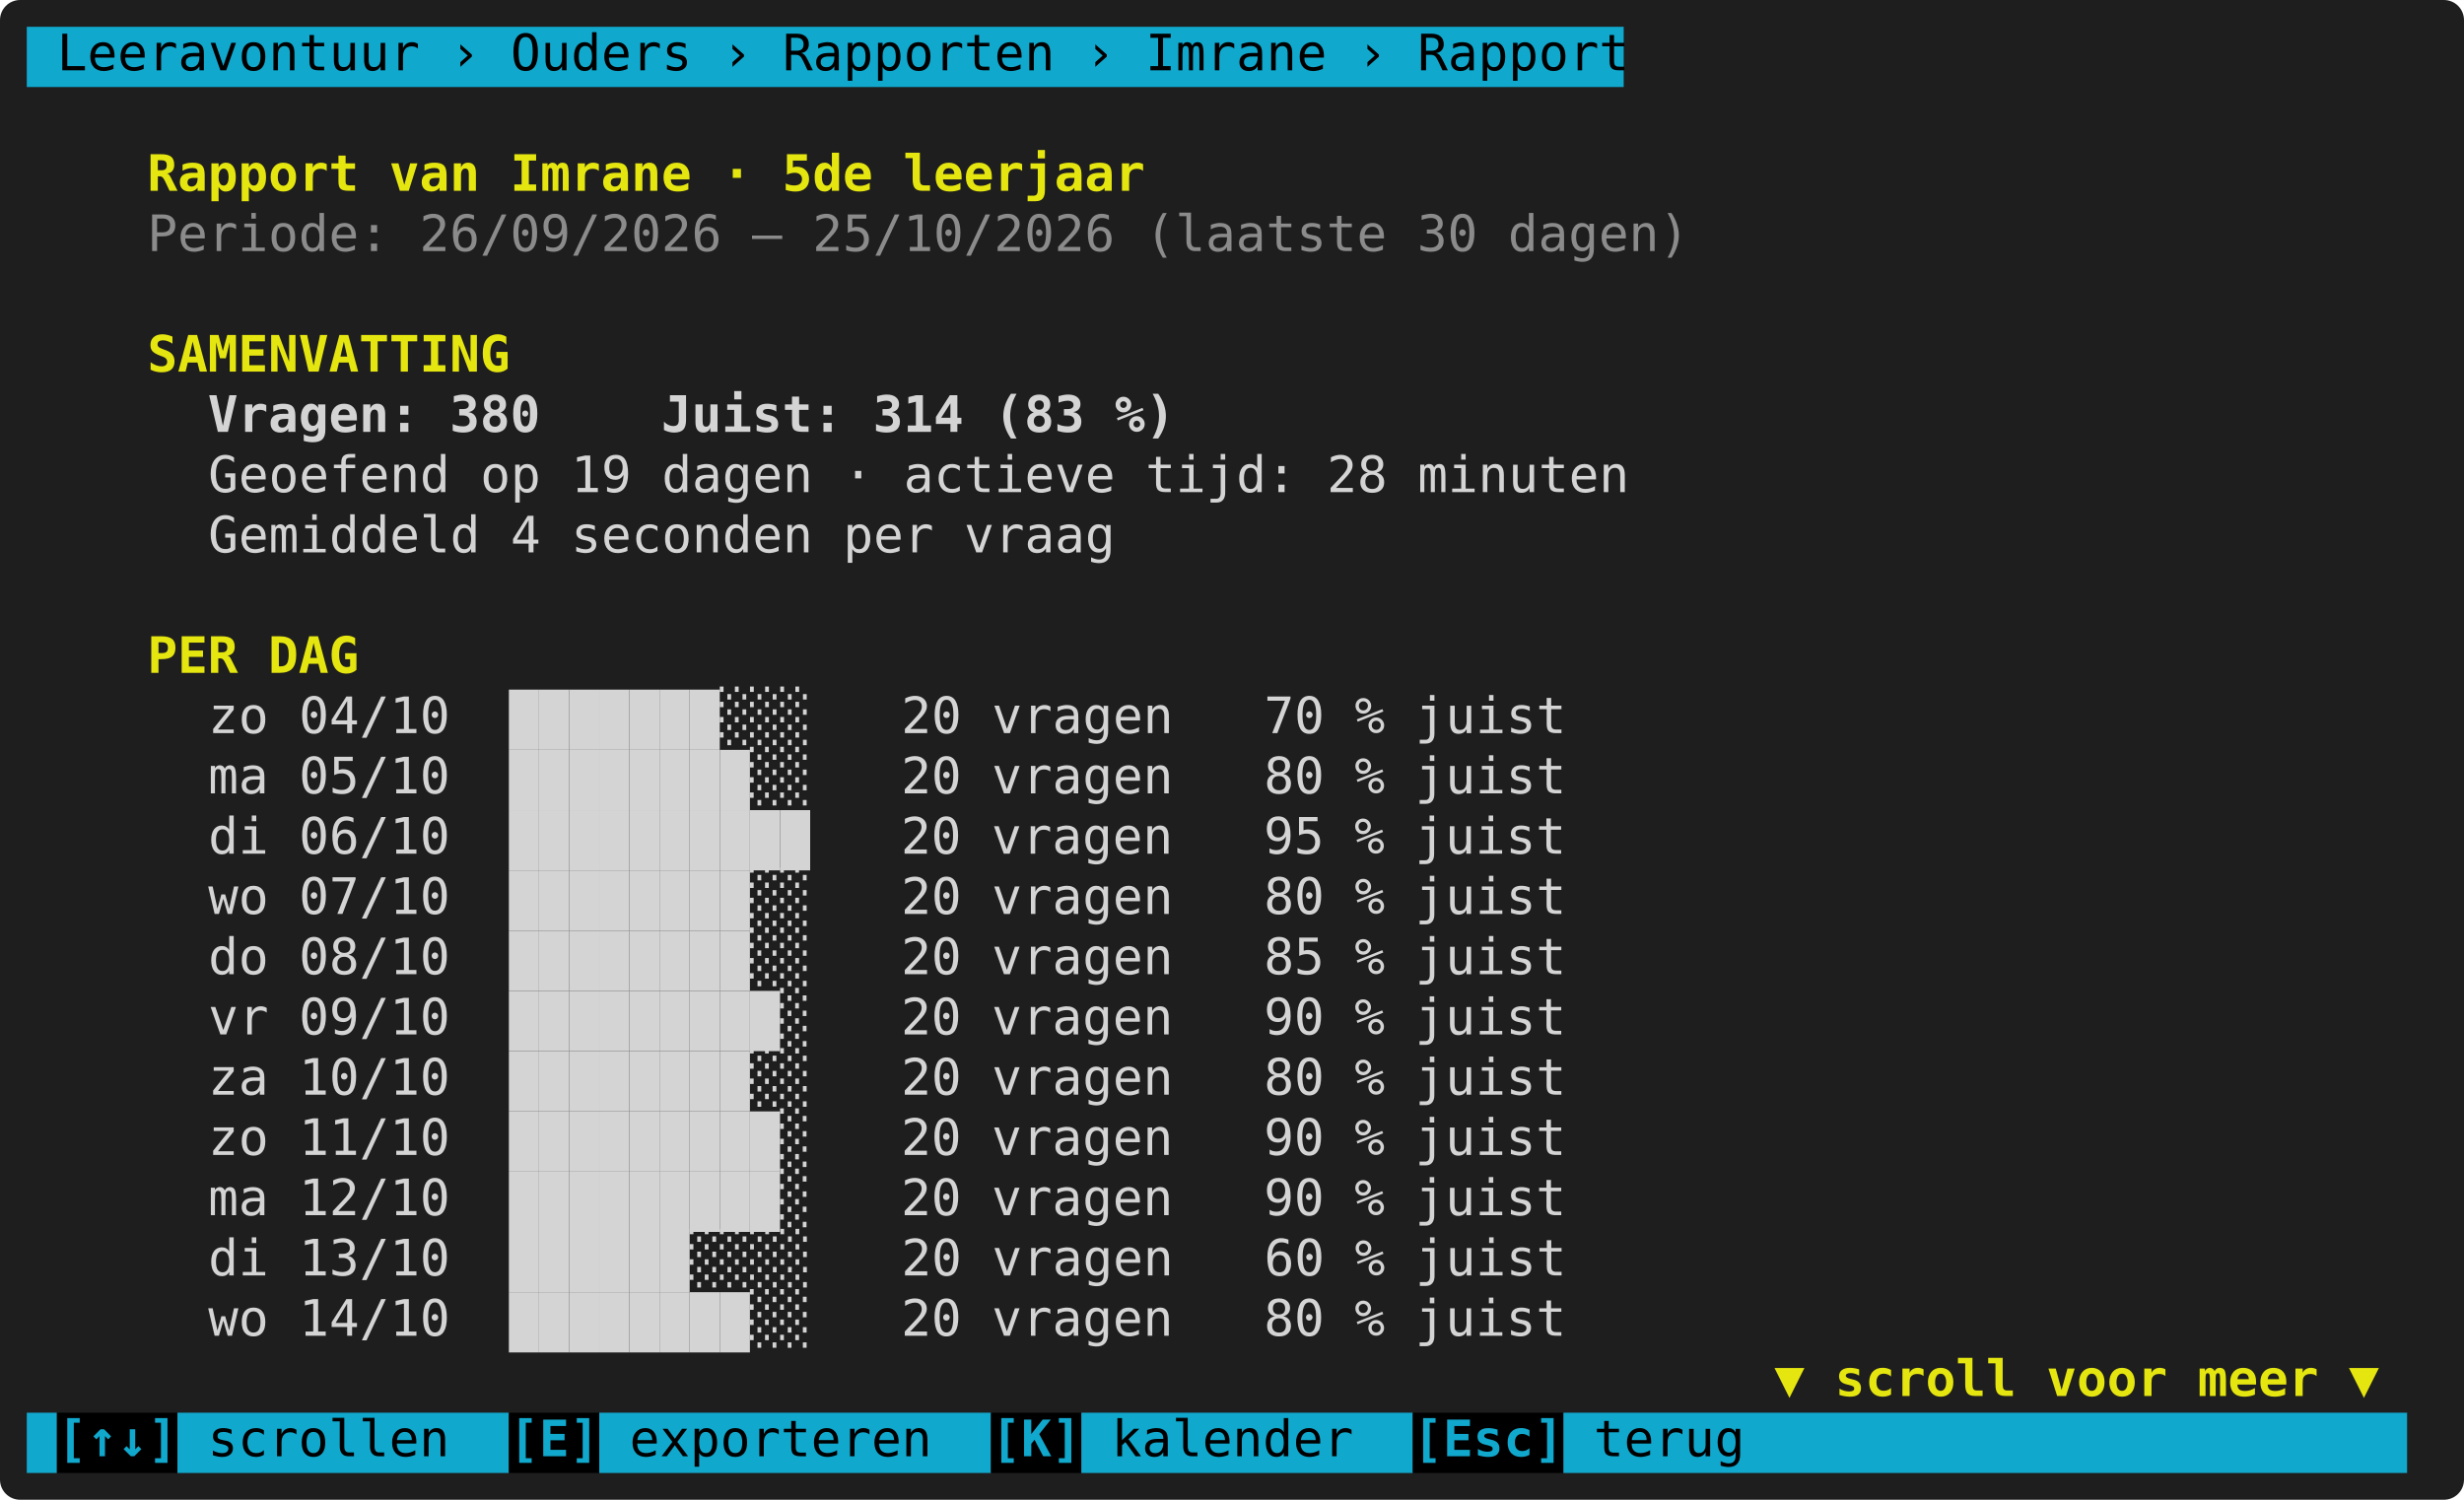
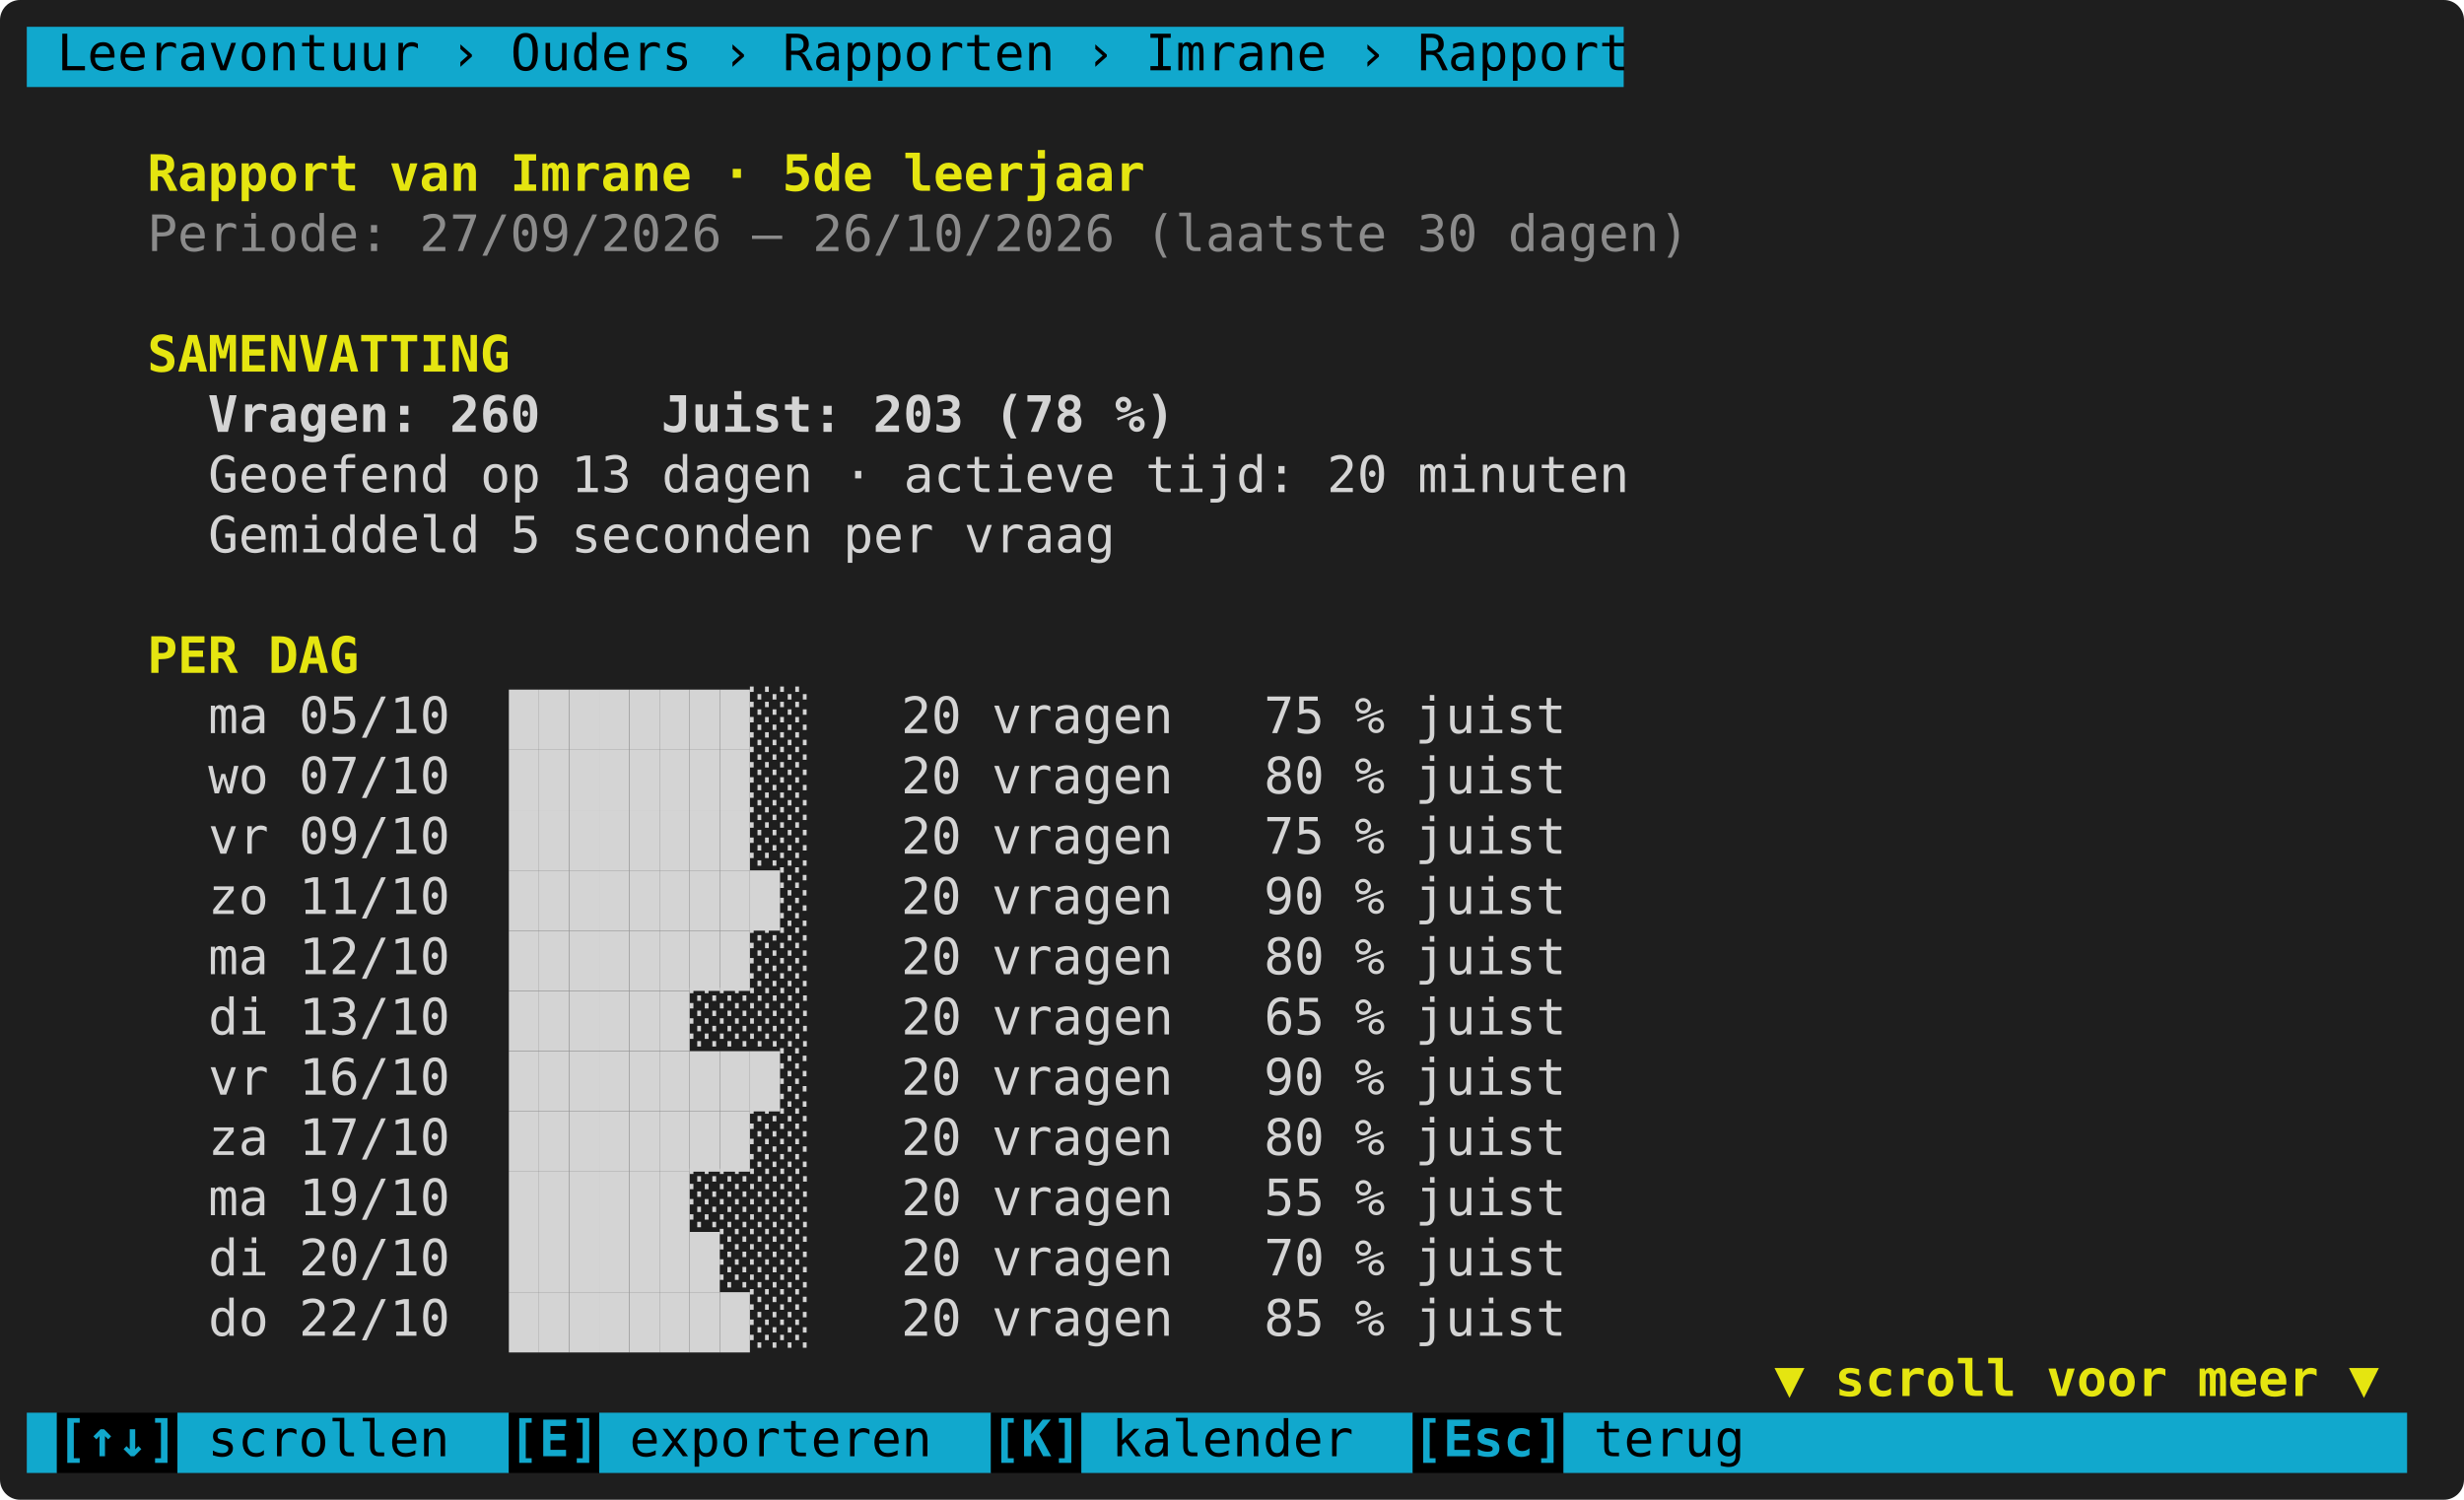
<svg xmlns="http://www.w3.org/2000/svg" width="736" height="448" viewBox="0 0 736 448" role="img" aria-label="Een rapport">
  <rect width="736" height="448" rx="6" fill="#1e1e1e" />
  <g font-family="DejaVu Sans Mono, Menlo, Consolas, monospace" font-size="15">
    <rect x="8" y="8" width="477" height="18" fill="#11a8cd" />
    <text x="8" y="21" textLength="477" lengthAdjust="spacingAndGlyphs" xml:space="preserve" fill="#000000"> Leeravontuur › Ouders › Rapporten › Imrane › Rapport</text>
    <text x="44" y="57" textLength="297" lengthAdjust="spacingAndGlyphs" xml:space="preserve" fill="#e5e510" font-weight="bold">Rapport van Imrane · 5de leerjaar</text>
-     <text x="44" y="75" textLength="459" lengthAdjust="spacingAndGlyphs" xml:space="preserve" fill="#d4d4d4" opacity="0.6">Periode: 26/09/2026 – 25/10/2026 (laatste 30 dagen)</text>
+     <text x="44" y="75" textLength="459" lengthAdjust="spacingAndGlyphs" xml:space="preserve" fill="#d4d4d4" opacity="0.6">Periode: 27/09/2026 – 26/10/2026 (laatste 30 dagen)</text>
    <text x="44" y="111" textLength="108" lengthAdjust="spacingAndGlyphs" xml:space="preserve" fill="#e5e510" font-weight="bold">SAMENVATTING</text>
-     <text x="44" y="129" textLength="306" lengthAdjust="spacingAndGlyphs" xml:space="preserve" fill="#d4d4d4" font-weight="bold">  Vragen: 380    Juist: 314 (83 %)</text>
-     <text x="8" y="147" textLength="720" lengthAdjust="spacingAndGlyphs" xml:space="preserve" fill="#d4d4d4">      Geoefend op 19 dagen · actieve tijd: 28 minuten                           </text>
-     <text x="8" y="165" textLength="720" lengthAdjust="spacingAndGlyphs" xml:space="preserve" fill="#d4d4d4">      Gemiddeld 4 seconden per vraag                                            </text>
+     <text x="44" y="129" textLength="306" lengthAdjust="spacingAndGlyphs" xml:space="preserve" fill="#d4d4d4" font-weight="bold">  Vragen: 260    Juist: 203 (78 %)</text>
+     <text x="8" y="147" textLength="720" lengthAdjust="spacingAndGlyphs" xml:space="preserve" fill="#d4d4d4">      Geoefend op 13 dagen · actieve tijd: 20 minuten                           </text>
+     <text x="8" y="165" textLength="720" lengthAdjust="spacingAndGlyphs" xml:space="preserve" fill="#d4d4d4">      Gemiddeld 5 seconden per vraag                                            </text>
    <text x="44" y="201" textLength="63" lengthAdjust="spacingAndGlyphs" xml:space="preserve" fill="#e5e510" font-weight="bold">PER DAG</text>
    <rect x="152" y="206" width="9" height="18" fill="#d4d4d4" />
    <rect x="161" y="206" width="9" height="18" fill="#d4d4d4" />
    <rect x="170" y="206" width="9" height="18" fill="#d4d4d4" />
    <rect x="179" y="206" width="9" height="18" fill="#d4d4d4" />
    <rect x="188" y="206" width="9" height="18" fill="#d4d4d4" />
    <rect x="197" y="206" width="9" height="18" fill="#d4d4d4" />
    <rect x="206" y="206" width="9" height="18" fill="#d4d4d4" />
-     <text x="8" y="219" textLength="144" lengthAdjust="spacingAndGlyphs" xml:space="preserve" fill="#d4d4d4">      zo 04/10  </text>
-     <text x="215" y="219" textLength="513" lengthAdjust="spacingAndGlyphs" xml:space="preserve" fill="#d4d4d4">░░░   20 vragen   70 % juist                             </text>
+     <rect x="215" y="206" width="9" height="18" fill="#d4d4d4" />
+     <text x="8" y="219" textLength="144" lengthAdjust="spacingAndGlyphs" xml:space="preserve" fill="#d4d4d4">      ma 05/10  </text>
+     <text x="224" y="219" textLength="504" lengthAdjust="spacingAndGlyphs" xml:space="preserve" fill="#d4d4d4">░░   20 vragen   75 % juist                             </text>
    <rect x="152" y="224" width="9" height="18" fill="#d4d4d4" />
    <rect x="161" y="224" width="9" height="18" fill="#d4d4d4" />
    <rect x="170" y="224" width="9" height="18" fill="#d4d4d4" />
    <rect x="179" y="224" width="9" height="18" fill="#d4d4d4" />
    <rect x="188" y="224" width="9" height="18" fill="#d4d4d4" />
    <rect x="197" y="224" width="9" height="18" fill="#d4d4d4" />
    <rect x="206" y="224" width="9" height="18" fill="#d4d4d4" />
    <rect x="215" y="224" width="9" height="18" fill="#d4d4d4" />
-     <text x="8" y="237" textLength="144" lengthAdjust="spacingAndGlyphs" xml:space="preserve" fill="#d4d4d4">      ma 05/10  </text>
+     <text x="8" y="237" textLength="144" lengthAdjust="spacingAndGlyphs" xml:space="preserve" fill="#d4d4d4">      wo 07/10  </text>
    <text x="224" y="237" textLength="504" lengthAdjust="spacingAndGlyphs" xml:space="preserve" fill="#d4d4d4">░░   20 vragen   80 % juist                             </text>
    <rect x="152" y="242" width="9" height="18" fill="#d4d4d4" />
    <rect x="161" y="242" width="9" height="18" fill="#d4d4d4" />
    <rect x="170" y="242" width="9" height="18" fill="#d4d4d4" />
    <rect x="179" y="242" width="9" height="18" fill="#d4d4d4" />
    <rect x="188" y="242" width="9" height="18" fill="#d4d4d4" />
    <rect x="197" y="242" width="9" height="18" fill="#d4d4d4" />
    <rect x="206" y="242" width="9" height="18" fill="#d4d4d4" />
    <rect x="215" y="242" width="9" height="18" fill="#d4d4d4" />
-     <rect x="224" y="242" width="9" height="18" fill="#d4d4d4" />
-     <rect x="233" y="242" width="9" height="18" fill="#d4d4d4" />
-     <text x="8" y="255" textLength="144" lengthAdjust="spacingAndGlyphs" xml:space="preserve" fill="#d4d4d4">      di 06/10  </text>
-     <text x="242" y="255" textLength="486" lengthAdjust="spacingAndGlyphs" xml:space="preserve" fill="#d4d4d4">   20 vragen   95 % juist                             </text>
+     <text x="8" y="255" textLength="144" lengthAdjust="spacingAndGlyphs" xml:space="preserve" fill="#d4d4d4">      vr 09/10  </text>
+     <text x="224" y="255" textLength="504" lengthAdjust="spacingAndGlyphs" xml:space="preserve" fill="#d4d4d4">░░   20 vragen   75 % juist                             </text>
    <rect x="152" y="260" width="9" height="18" fill="#d4d4d4" />
    <rect x="161" y="260" width="9" height="18" fill="#d4d4d4" />
    <rect x="170" y="260" width="9" height="18" fill="#d4d4d4" />
    <rect x="179" y="260" width="9" height="18" fill="#d4d4d4" />
    <rect x="188" y="260" width="9" height="18" fill="#d4d4d4" />
    <rect x="197" y="260" width="9" height="18" fill="#d4d4d4" />
    <rect x="206" y="260" width="9" height="18" fill="#d4d4d4" />
    <rect x="215" y="260" width="9" height="18" fill="#d4d4d4" />
-     <text x="8" y="273" textLength="144" lengthAdjust="spacingAndGlyphs" xml:space="preserve" fill="#d4d4d4">      wo 07/10  </text>
-     <text x="224" y="273" textLength="504" lengthAdjust="spacingAndGlyphs" xml:space="preserve" fill="#d4d4d4">░░   20 vragen   80 % juist                             </text>
+     <rect x="224" y="260" width="9" height="18" fill="#d4d4d4" />
+     <text x="8" y="273" textLength="144" lengthAdjust="spacingAndGlyphs" xml:space="preserve" fill="#d4d4d4">      zo 11/10  </text>
+     <text x="233" y="273" textLength="495" lengthAdjust="spacingAndGlyphs" xml:space="preserve" fill="#d4d4d4">░   20 vragen   90 % juist                             </text>
    <rect x="152" y="278" width="9" height="18" fill="#d4d4d4" />
    <rect x="161" y="278" width="9" height="18" fill="#d4d4d4" />
    <rect x="170" y="278" width="9" height="18" fill="#d4d4d4" />
    <rect x="179" y="278" width="9" height="18" fill="#d4d4d4" />
    <rect x="188" y="278" width="9" height="18" fill="#d4d4d4" />
    <rect x="197" y="278" width="9" height="18" fill="#d4d4d4" />
    <rect x="206" y="278" width="9" height="18" fill="#d4d4d4" />
    <rect x="215" y="278" width="9" height="18" fill="#d4d4d4" />
-     <text x="8" y="291" textLength="144" lengthAdjust="spacingAndGlyphs" xml:space="preserve" fill="#d4d4d4">      do 08/10  </text>
-     <text x="224" y="291" textLength="504" lengthAdjust="spacingAndGlyphs" xml:space="preserve" fill="#d4d4d4">░░   20 vragen   85 % juist                             </text>
+     <text x="8" y="291" textLength="144" lengthAdjust="spacingAndGlyphs" xml:space="preserve" fill="#d4d4d4">      ma 12/10  </text>
+     <text x="224" y="291" textLength="504" lengthAdjust="spacingAndGlyphs" xml:space="preserve" fill="#d4d4d4">░░   20 vragen   80 % juist                             </text>
    <rect x="152" y="296" width="9" height="18" fill="#d4d4d4" />
    <rect x="161" y="296" width="9" height="18" fill="#d4d4d4" />
    <rect x="170" y="296" width="9" height="18" fill="#d4d4d4" />
    <rect x="179" y="296" width="9" height="18" fill="#d4d4d4" />
    <rect x="188" y="296" width="9" height="18" fill="#d4d4d4" />
    <rect x="197" y="296" width="9" height="18" fill="#d4d4d4" />
-     <rect x="206" y="296" width="9" height="18" fill="#d4d4d4" />
-     <rect x="215" y="296" width="9" height="18" fill="#d4d4d4" />
-     <rect x="224" y="296" width="9" height="18" fill="#d4d4d4" />
-     <text x="8" y="309" textLength="144" lengthAdjust="spacingAndGlyphs" xml:space="preserve" fill="#d4d4d4">      vr 09/10  </text>
-     <text x="233" y="309" textLength="495" lengthAdjust="spacingAndGlyphs" xml:space="preserve" fill="#d4d4d4">░   20 vragen   90 % juist                             </text>
+     <text x="8" y="309" textLength="144" lengthAdjust="spacingAndGlyphs" xml:space="preserve" fill="#d4d4d4">      di 13/10  </text>
+     <text x="206" y="309" textLength="522" lengthAdjust="spacingAndGlyphs" xml:space="preserve" fill="#d4d4d4">░░░░   20 vragen   65 % juist                             </text>
    <rect x="152" y="314" width="9" height="18" fill="#d4d4d4" />
    <rect x="161" y="314" width="9" height="18" fill="#d4d4d4" />
    <rect x="170" y="314" width="9" height="18" fill="#d4d4d4" />
    <rect x="179" y="314" width="9" height="18" fill="#d4d4d4" />
    <rect x="188" y="314" width="9" height="18" fill="#d4d4d4" />
    <rect x="197" y="314" width="9" height="18" fill="#d4d4d4" />
    <rect x="206" y="314" width="9" height="18" fill="#d4d4d4" />
    <rect x="215" y="314" width="9" height="18" fill="#d4d4d4" />
-     <text x="8" y="327" textLength="144" lengthAdjust="spacingAndGlyphs" xml:space="preserve" fill="#d4d4d4">      za 10/10  </text>
-     <text x="224" y="327" textLength="504" lengthAdjust="spacingAndGlyphs" xml:space="preserve" fill="#d4d4d4">░░   20 vragen   80 % juist                             </text>
+     <rect x="224" y="314" width="9" height="18" fill="#d4d4d4" />
+     <text x="8" y="327" textLength="144" lengthAdjust="spacingAndGlyphs" xml:space="preserve" fill="#d4d4d4">      vr 16/10  </text>
+     <text x="233" y="327" textLength="495" lengthAdjust="spacingAndGlyphs" xml:space="preserve" fill="#d4d4d4">░   20 vragen   90 % juist                             </text>
    <rect x="152" y="332" width="9" height="18" fill="#d4d4d4" />
    <rect x="161" y="332" width="9" height="18" fill="#d4d4d4" />
    <rect x="170" y="332" width="9" height="18" fill="#d4d4d4" />
    <rect x="179" y="332" width="9" height="18" fill="#d4d4d4" />
    <rect x="188" y="332" width="9" height="18" fill="#d4d4d4" />
    <rect x="197" y="332" width="9" height="18" fill="#d4d4d4" />
    <rect x="206" y="332" width="9" height="18" fill="#d4d4d4" />
    <rect x="215" y="332" width="9" height="18" fill="#d4d4d4" />
-     <rect x="224" y="332" width="9" height="18" fill="#d4d4d4" />
-     <text x="8" y="345" textLength="144" lengthAdjust="spacingAndGlyphs" xml:space="preserve" fill="#d4d4d4">      zo 11/10  </text>
-     <text x="233" y="345" textLength="495" lengthAdjust="spacingAndGlyphs" xml:space="preserve" fill="#d4d4d4">░   20 vragen   90 % juist                             </text>
+     <text x="8" y="345" textLength="144" lengthAdjust="spacingAndGlyphs" xml:space="preserve" fill="#d4d4d4">      za 17/10  </text>
+     <text x="224" y="345" textLength="504" lengthAdjust="spacingAndGlyphs" xml:space="preserve" fill="#d4d4d4">░░   20 vragen   80 % juist                             </text>
    <rect x="152" y="350" width="9" height="18" fill="#d4d4d4" />
    <rect x="161" y="350" width="9" height="18" fill="#d4d4d4" />
    <rect x="170" y="350" width="9" height="18" fill="#d4d4d4" />
    <rect x="179" y="350" width="9" height="18" fill="#d4d4d4" />
    <rect x="188" y="350" width="9" height="18" fill="#d4d4d4" />
    <rect x="197" y="350" width="9" height="18" fill="#d4d4d4" />
-     <rect x="206" y="350" width="9" height="18" fill="#d4d4d4" />
-     <rect x="215" y="350" width="9" height="18" fill="#d4d4d4" />
-     <rect x="224" y="350" width="9" height="18" fill="#d4d4d4" />
-     <text x="8" y="363" textLength="144" lengthAdjust="spacingAndGlyphs" xml:space="preserve" fill="#d4d4d4">      ma 12/10  </text>
-     <text x="233" y="363" textLength="495" lengthAdjust="spacingAndGlyphs" xml:space="preserve" fill="#d4d4d4">░   20 vragen   90 % juist                             </text>
+     <text x="8" y="363" textLength="144" lengthAdjust="spacingAndGlyphs" xml:space="preserve" fill="#d4d4d4">      ma 19/10  </text>
+     <text x="206" y="363" textLength="522" lengthAdjust="spacingAndGlyphs" xml:space="preserve" fill="#d4d4d4">░░░░   20 vragen   55 % juist                             </text>
    <rect x="152" y="368" width="9" height="18" fill="#d4d4d4" />
    <rect x="161" y="368" width="9" height="18" fill="#d4d4d4" />
    <rect x="170" y="368" width="9" height="18" fill="#d4d4d4" />
    <rect x="179" y="368" width="9" height="18" fill="#d4d4d4" />
    <rect x="188" y="368" width="9" height="18" fill="#d4d4d4" />
    <rect x="197" y="368" width="9" height="18" fill="#d4d4d4" />
-     <text x="8" y="381" textLength="144" lengthAdjust="spacingAndGlyphs" xml:space="preserve" fill="#d4d4d4">      di 13/10  </text>
-     <text x="206" y="381" textLength="522" lengthAdjust="spacingAndGlyphs" xml:space="preserve" fill="#d4d4d4">░░░░   20 vragen   60 % juist                             </text>
+     <rect x="206" y="368" width="9" height="18" fill="#d4d4d4" />
+     <text x="8" y="381" textLength="144" lengthAdjust="spacingAndGlyphs" xml:space="preserve" fill="#d4d4d4">      di 20/10  </text>
+     <text x="215" y="381" textLength="513" lengthAdjust="spacingAndGlyphs" xml:space="preserve" fill="#d4d4d4">░░░   20 vragen   70 % juist                             </text>
    <rect x="152" y="386" width="9" height="18" fill="#d4d4d4" />
    <rect x="161" y="386" width="9" height="18" fill="#d4d4d4" />
    <rect x="170" y="386" width="9" height="18" fill="#d4d4d4" />
    <rect x="179" y="386" width="9" height="18" fill="#d4d4d4" />
    <rect x="188" y="386" width="9" height="18" fill="#d4d4d4" />
    <rect x="197" y="386" width="9" height="18" fill="#d4d4d4" />
    <rect x="206" y="386" width="9" height="18" fill="#d4d4d4" />
    <rect x="215" y="386" width="9" height="18" fill="#d4d4d4" />
-     <text x="8" y="399" textLength="144" lengthAdjust="spacingAndGlyphs" xml:space="preserve" fill="#d4d4d4">      wo 14/10  </text>
-     <text x="224" y="399" textLength="504" lengthAdjust="spacingAndGlyphs" xml:space="preserve" fill="#d4d4d4">░░   20 vragen   80 % juist                             </text>
+     <text x="8" y="399" textLength="144" lengthAdjust="spacingAndGlyphs" xml:space="preserve" fill="#d4d4d4">      do 22/10  </text>
+     <text x="224" y="399" textLength="504" lengthAdjust="spacingAndGlyphs" xml:space="preserve" fill="#d4d4d4">░░   20 vragen   85 % juist                             </text>
    <text x="530" y="417" textLength="180" lengthAdjust="spacingAndGlyphs" xml:space="preserve" fill="#e5e510" font-weight="bold">▼ scroll voor meer ▼</text>
    <rect x="8" y="422" width="9" height="18" fill="#11a8cd" />
    <rect x="17" y="422" width="36" height="18" fill="#000000" />
    <rect x="53" y="422" width="99" height="18" fill="#11a8cd" />
    <rect x="152" y="422" width="27" height="18" fill="#000000" />
    <rect x="179" y="422" width="117" height="18" fill="#11a8cd" />
    <rect x="296" y="422" width="27" height="18" fill="#000000" />
    <rect x="323" y="422" width="99" height="18" fill="#11a8cd" />
    <rect x="422" y="422" width="45" height="18" fill="#000000" />
    <rect x="467" y="422" width="252" height="18" fill="#11a8cd" />
    <text x="17" y="435" textLength="36" lengthAdjust="spacingAndGlyphs" xml:space="preserve" fill="#11a8cd" font-weight="bold">[↑↓]</text>
    <text x="53" y="435" textLength="99" lengthAdjust="spacingAndGlyphs" xml:space="preserve" fill="#000000"> scrollen  </text>
    <text x="152" y="435" textLength="27" lengthAdjust="spacingAndGlyphs" xml:space="preserve" fill="#11a8cd" font-weight="bold">[E]</text>
    <text x="179" y="435" textLength="117" lengthAdjust="spacingAndGlyphs" xml:space="preserve" fill="#000000"> exporteren  </text>
    <text x="296" y="435" textLength="27" lengthAdjust="spacingAndGlyphs" xml:space="preserve" fill="#11a8cd" font-weight="bold">[K]</text>
    <text x="323" y="435" textLength="99" lengthAdjust="spacingAndGlyphs" xml:space="preserve" fill="#000000"> kalender  </text>
    <text x="422" y="435" textLength="45" lengthAdjust="spacingAndGlyphs" xml:space="preserve" fill="#11a8cd" font-weight="bold">[Esc]</text>
    <text x="467" y="435" textLength="252" lengthAdjust="spacingAndGlyphs" xml:space="preserve" fill="#000000"> terug                      </text>
  </g>
</svg>
